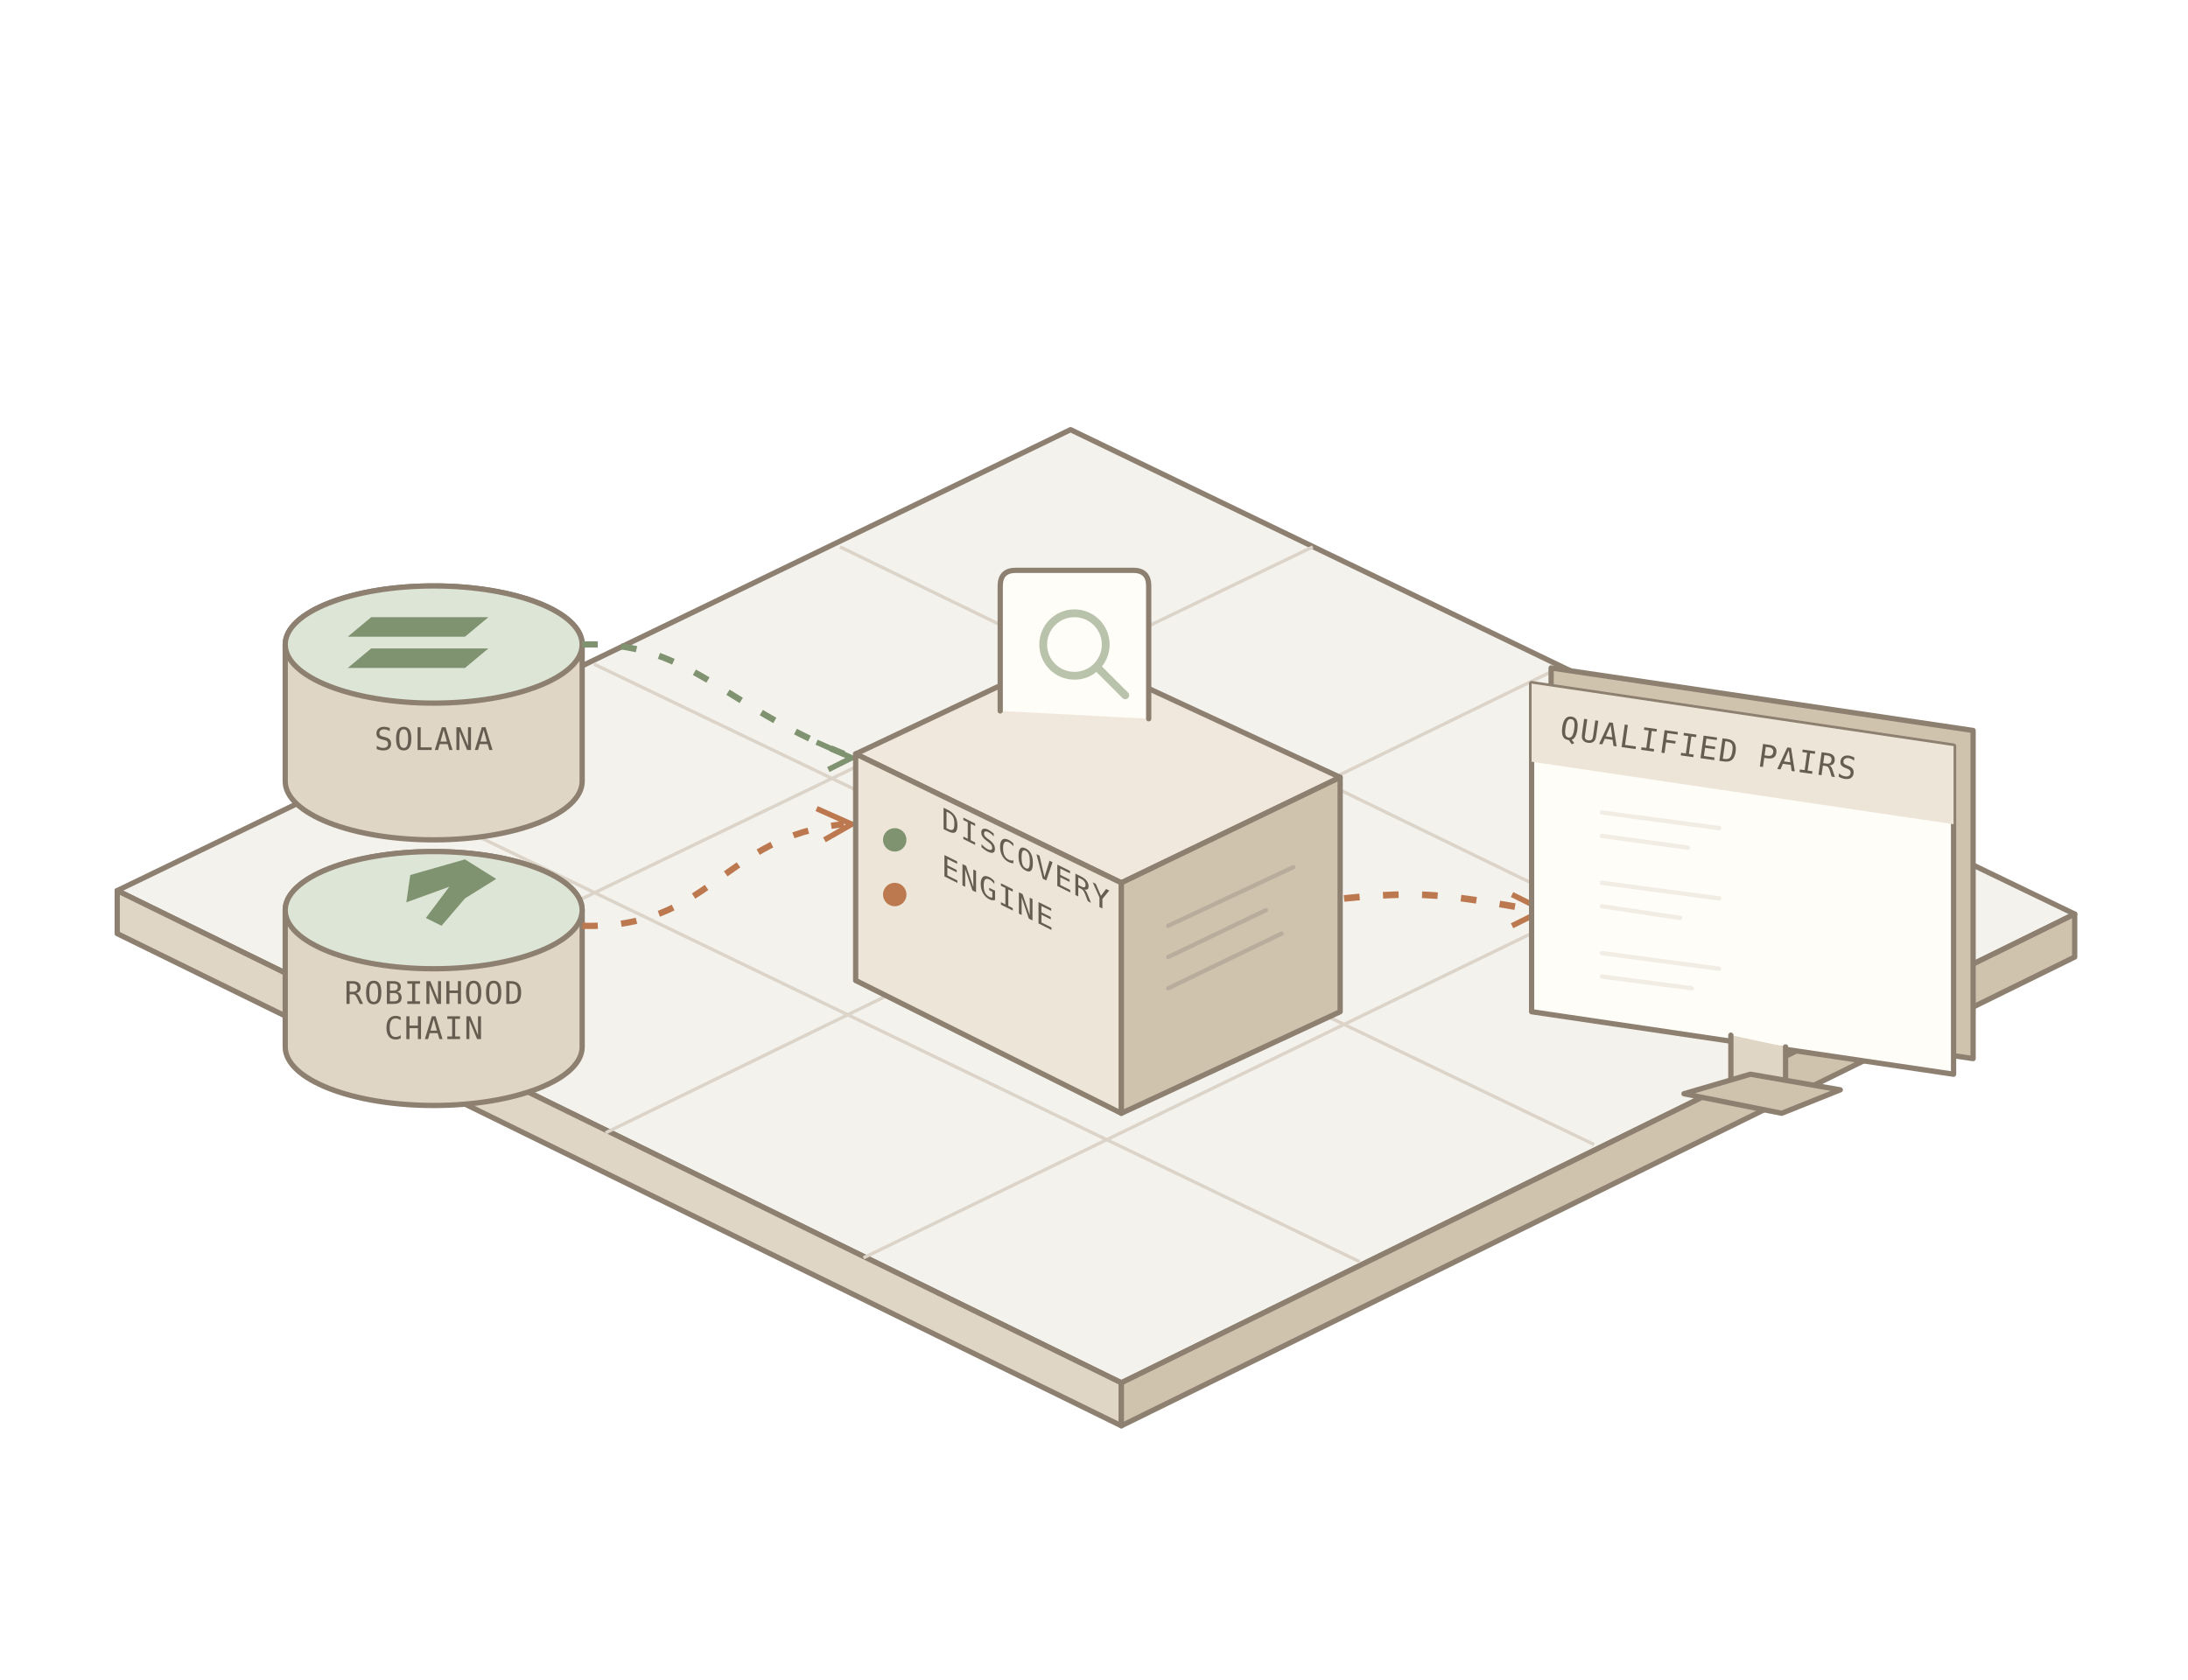
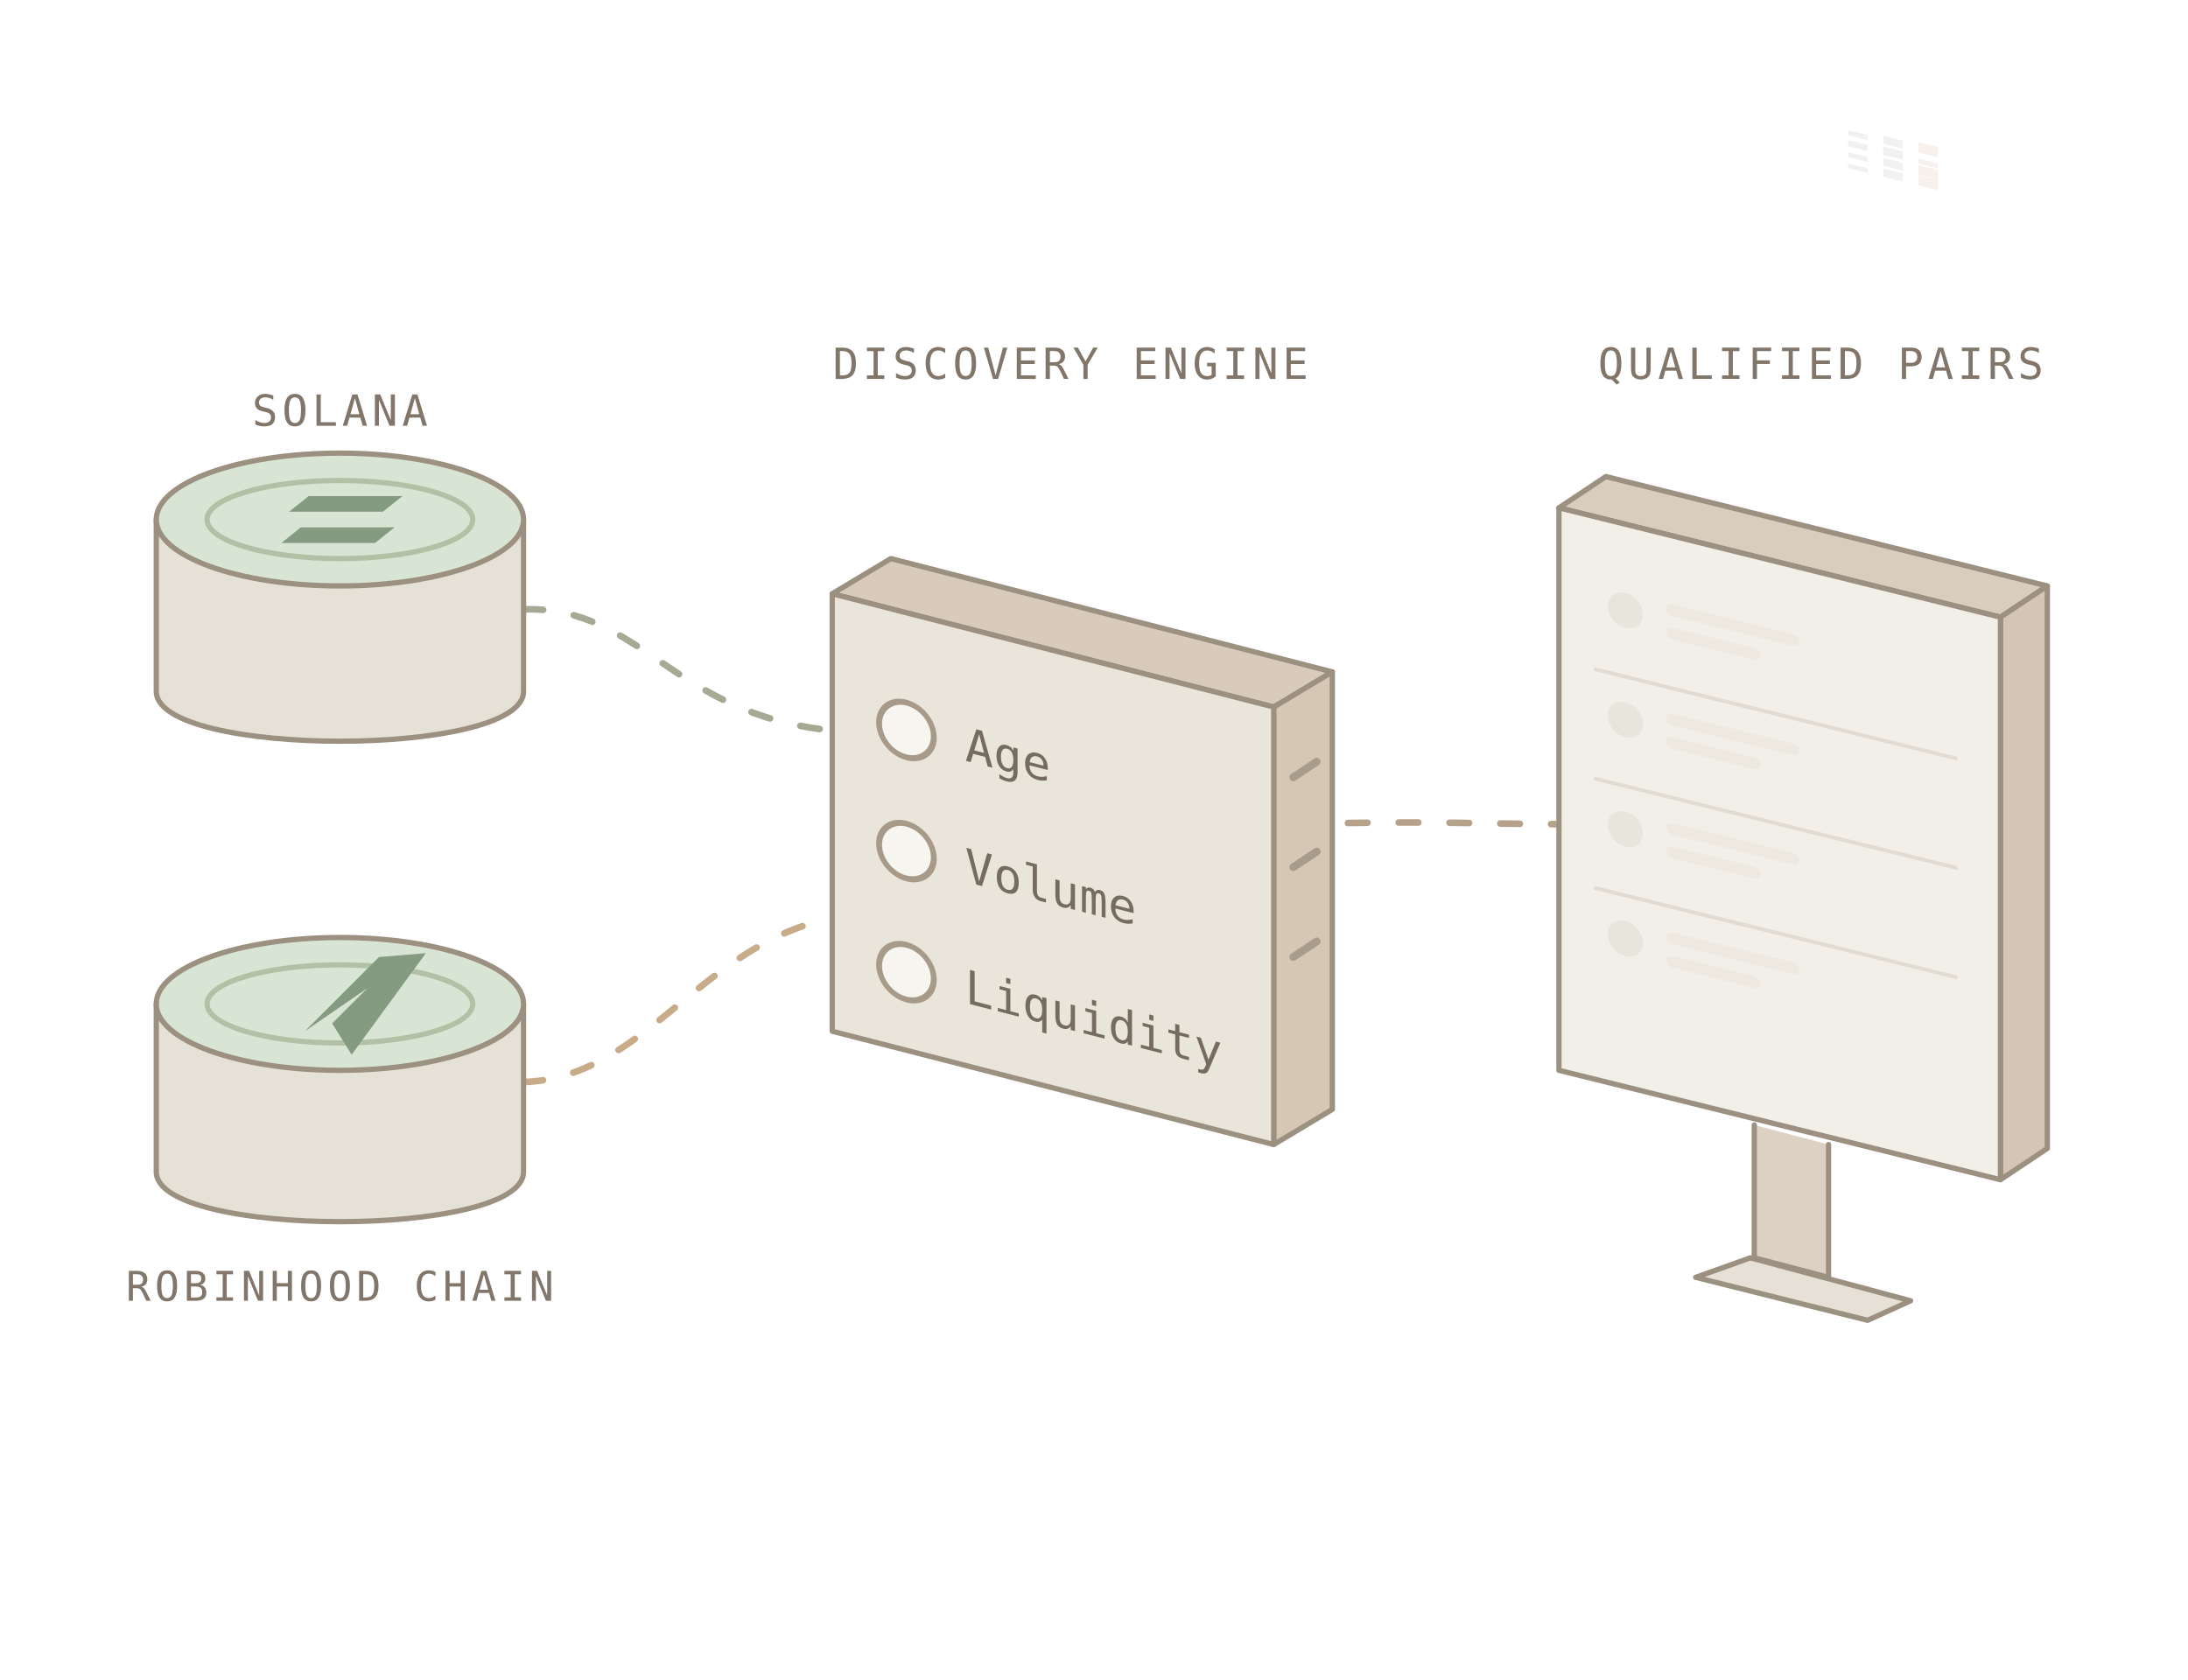
<svg xmlns="http://www.w3.org/2000/svg" viewBox="0 0 560 430" width="560" height="430" class="chainideas-artwork" role="img" aria-labelledby="chainideas-title chainideas-desc">
  <style>
- /* ChainIdeas: the designer's layered SVG, with one synchronized eight-second cycle. */
- .chainideas-artwork .ci-outline { stroke: #8d8070; stroke-width: 1.35; stroke-linejoin: round; stroke-linecap: round; }
- .chainideas-artwork .ci-fine { stroke: #b8ad9d; stroke-width: 1.1; stroke-linecap: round; fill: none; }
- .chainideas-artwork .ci-gridline { stroke: #dcd4c8; stroke-width: .85; fill: none; }
- .chainideas-artwork .ci-label { font-family: ui-monospace, 'SF Mono', SFMono-Regular, Menlo, Consolas, monospace; font-size: 10px; letter-spacing: .55px; fill: #675c50; }
- .chainideas-artwork .ci-small { font-size: 8px; letter-spacing: .3px; }
- .chainideas-artwork .ci-engine-label { font-size: 7.5px; }
- .chainideas-artwork .ci-moving { stroke-dasharray: 4 6; }
- .chainideas-artwork .ci-token { opacity: 0; }
- .chainideas-artwork #chainideas-token-solana { animation: ci-discover-solana 8s var(--ease-in-out, cubic-bezier(.65, 0, .35, 1)) infinite; }
- .chainideas-artwork #chainideas-token-robinhood { animation: ci-discover-robinhood 8s var(--ease-in-out, cubic-bezier(.65, 0, .35, 1)) infinite; }
- .chainideas-artwork .ci-scan-symbol { opacity: .55; animation: ci-process 8s ease-in-out infinite; }
- .chainideas-artwork #chainideas-token-qualified { animation: ci-qualify 8s var(--ease-in-out, cubic-bezier(.65, 0, .35, 1)) infinite; }
- .chainideas-artwork .ci-status { opacity: 0; animation: ci-status 8s ease-in-out infinite; }
- .chainideas-artwork #chainideas-dashboard-rows { opacity: .2; animation: ci-rows 8s ease-in-out infinite; }
- .chainideas-artwork .ci-bar { transform-box: fill-box; transform-origin: center bottom; opacity: 0; transform: scaleY(.1); animation: ci-bars 8s var(--ease-out, cubic-bezier(.23, 1, .32, 1)) infinite; }
+ /* ChainIdeas: final isometric artwork; input → three checks → qualified output. */
+ .chainideas-artwork .ci-outline { stroke: #9c9080; stroke-width: 1.35; stroke-linejoin: round; stroke-linecap: round; }
+ .chainideas-artwork .ci-fine { stroke: #c6bcae; stroke-width: 1.1; stroke-linejoin: round; stroke-linecap: round; }
+ .chainideas-artwork .ci-mono { font-family: ui-monospace, 'SF Mono', SFMono-Regular, Menlo, Consolas, monospace; fill: #817669; letter-spacing: 1.05px; }
+ .chainideas-artwork .ci-criteria-label { font-family: ui-monospace, 'SF Mono', SFMono-Regular, Menlo, Consolas, monospace; font-size: 12px; letter-spacing: .1px; fill: #756b5e; }
+ .chainideas-artwork .ci-criterion-empty { fill: #f7f5ef; stroke: #a79a89; stroke-width: 1.5; }
+ .chainideas-artwork .ci-criterion-fill { fill: #809370; stroke: #718564; stroke-width: 1.5; }
+ .chainideas-artwork .ci-token, .chainideas-artwork .ci-criterion-fill { opacity: 0; }
+ .chainideas-artwork #chainideas-solana-token { animation: ci-input-solana 8s linear infinite; }
+ .chainideas-artwork #chainideas-robinhood-token { animation: ci-input-robinhood 8s linear infinite; }
+ .chainideas-artwork .ci-criterion-age { animation: ci-check-age 8s ease-in-out infinite; }
+ .chainideas-artwork .ci-criterion-volume { animation: ci-check-volume 8s ease-in-out infinite; }
+ .chainideas-artwork .ci-criterion-liquidity { animation: ci-check-liquidity 8s ease-in-out infinite; }
+ .chainideas-artwork #chainideas-output-token { animation: ci-send-qualified 8s var(--ease-in-out, cubic-bezier(.65, 0, .35, 1)) infinite; }
+ .chainideas-artwork .ci-result-row { opacity: .15; animation: ci-results 8s ease-in-out infinite; }
+ .chainideas-artwork .ci-bar { transform-box: fill-box; transform-origin: center bottom; transform: scaleY(.1); animation: ci-result-bars 8s var(--ease-out, cubic-bezier(.23, 1, .32, 1)) infinite; }

- /* 0–2s: both chains send data into the engine. */
- @keyframes ci-discover-solana {
-   0% { opacity: 0; transform: translate(-32.5px, -9.5px); }
-   3% { opacity: 1; transform: translate(-32.5px, -9.5px); }
-   22% { opacity: 1; transform: translate(27.5px, 15.5px); }
-   25%, 100% { opacity: 0; transform: translate(34.5px, 18.5px); }
+ /* 0–2s: both source tokens follow their guide lines into Discovery. */
+ @keyframes ci-input-solana {
+   0% { opacity: 0; transform: translate(-42px, -24.5px); }
+   3% { opacity: 1; transform: translate(-42px, -24.5px); }
+   13% { opacity: 1; transform: translate(-3.4px, -10.6px); }
+   22% { opacity: 1; transform: translate(29px, 5.5px); }
+   25%, 100% { opacity: 0; transform: translate(37px, 6.5px); }
}
- @keyframes ci-discover-robinhood {
-   0%, 5% { opacity: 0; transform: translate(-35.5px, 1.5px); }
-   8% { opacity: 1; transform: translate(-35.5px, 1.5px); }
-   22% { opacity: 1; transform: translate(24.5px, -23.5px); }
-   25%, 100% { opacity: 0; transform: translate(31.5px, -24.5px); }
+ @keyframes ci-input-robinhood {
+   0%, 4% { opacity: 0; transform: translate(-42px, 16.5px); }
+   7% { opacity: 1; transform: translate(-42px, 16.5px); }
+   15% { opacity: 1; transform: translate(-3px, -4px); }
+   22% { opacity: 1; transform: translate(29px, -23px); }
+   25%, 100% { opacity: 0; transform: translate(37px, -25.5px); }
}
- /* 2–4s: processing pulses; the physical engine stays stationary. */
- @keyframes ci-process {
-   0%, 25%, 37.5%, 50%, 100% { opacity: .55; }
-   31.25%, 43.75% { opacity: 1; }
-   60%, 94% { opacity: .75; }
+ /* 2–4s: qualify Age, Volume, and Liquidity in order. */
+ @keyframes ci-check-age {
+   0%, 25%, 100% { opacity: 0; }
+   31.25%, 94% { opacity: 1; }
}
- /* 4–6s: a qualified token arrives, followed by results and growing bars. */
- @keyframes ci-qualify {
-   0%, 50% { opacity: 0; transform: translate(-28px, 1px); }
-   53% { opacity: 1; transform: translate(-28px, 1px); }
-   61% { opacity: 1; transform: translate(12px, 3px); }
-   64%, 100% { opacity: 0; transform: translate(21px, 4px); }
+ @keyframes ci-check-volume {
+   0%, 34.375%, 100% { opacity: 0; }
+   40.625%, 94% { opacity: 1; }
}
- @keyframes ci-status {
-   0%, 64%, 100% { opacity: 0; }
+ @keyframes ci-check-liquidity {
+   0%, 43.75%, 100% { opacity: 0; }
+   50%, 94% { opacity: 1; }
+ }
+ /* 4–6s: send only after all three checks pass, then populate the monitor. */
+ @keyframes ci-send-qualified {
+   0%, 52% { opacity: 0; transform: translate(-29px, 0); }
+   54% { opacity: 1; transform: translate(-29px, 0); }
+   64% { opacity: 1; transform: translate(23px, 0); }
+   66%, 100% { opacity: 0; transform: translate(30px, 0); }
+ }
+ @keyframes ci-results {
+   0%, 66%, 100% { opacity: .15; }
  75%, 94% { opacity: 1; }
}
- @keyframes ci-rows {
-   0%, 64%, 100% { opacity: .2; }
-   75%, 94% { opacity: 1; }
+ @keyframes ci-result-bars {
+   0%, 66%, 100% { transform: scaleY(.1); }
+   75%, 94% { transform: scaleY(1); }
}
- @keyframes ci-bars {
-   0%, 64%, 100% { opacity: 0; transform: scaleY(.1); }
-   75%, 94% { opacity: 1; transform: scaleY(1); }
- }
- /* 6–8s: hold completed results, then fade/reset before the next discovery. */
+ /* 6–8s: hold the completed result and smoothly reset. */
@media (prefers-reduced-motion: reduce) {
- .chainideas-artwork * { animation: none !important; }
+   .chainideas-artwork * { animation: none !important; }
.chainideas-artwork .ci-token { display: none; }
- .chainideas-artwork .ci-scan-symbol,
- .chainideas-artwork .ci-status,
- .chainideas-artwork #chainideas-dashboard-rows,
- .chainideas-artwork .ci-bar { opacity: 1; transform: none; }
+ .chainideas-artwork .ci-criterion-fill, .chainideas-artwork .ci-result-row { opacity: 1; }
+ .chainideas-artwork .ci-bar { transform: none; }
}
</style>
-   <g id="chainideas-platform">
-     <path d="M30 228 L274 110 L531 234 L287 354 Z" fill="#F4F2ED" class="ci-outline" />
-     <path d="M30 228 L287 354 L287 365 L30 239 Z" fill="#E0D6C5" class="ci-outline" />
-     <path d="M287 354 L531 234 L531 245 L287 365 Z" fill="#D0C3AE" class="ci-outline" />
-     <path d="M91 258 L336 140 M155 290 L399 171 M221 322 L466 203 M91 199 L348 323 M152 170 L408 293 M215 140 L470 264" class="ci-gridline" />
+   <g id="chainideas-connection-lines" fill="none" stroke-width="1.7" stroke-dasharray="5 8" stroke-linecap="round">
+     <path id="chainideas-solana-route" d="M134 156 C164 155 172 183 213 187" stroke="#a4aa93" />
+     <path id="chainideas-robinhood-route" d="M134 277 C165 276 179 242 213 235" stroke="#c8ab89" />
+     <path id="chainideas-qualified-route" d="M332 211 C364 210 382 211 400 211" stroke="#b6a28a" />
  </g>
-   <g id="chainideas-source-solana">
-     <path d="M73 200 V165 A38 15 0 0 1 149 165 V200 A38 15 0 0 1 73 200" fill="#E0D6C5" class="ci-outline" />
-     <ellipse cx="111" cy="165" rx="38" ry="15" fill="#DDE5D6" class="ci-outline" />
-     <path d="M95 158 H125 L119 163 H89 Z M95 166 H125 L119 171 H89 Z" fill="#809370" />
-     <text x="111" y="192" text-anchor="middle" class="ci-label ci-small">SOLANA</text>
+   <g id="chainideas-sources">
+     <g id="chainideas-solana-source" class="ci-outline">
+       <path d="M40 133V177C40 194 134 194 134 177V133" fill="#e5e1d6" />
+       <ellipse cx="87" cy="133" rx="47" ry="17" fill="#d9e5d4" />
+       <ellipse cx="87" cy="133" rx="34" ry="10" fill="none" stroke="#b2c1a6" />
+       <path d="M79 127h24l-5 4H74zM77 135h24l-5 4H72z" fill="#849b82" stroke="none" />
+     </g>
+     <text class="ci-mono" x="87" y="109" font-size="11" text-anchor="middle">SOLANA</text>
+     <g id="chainideas-robinhood-source" class="ci-outline">
+       <path d="M40 257V300C40 317 134 317 134 300V257" fill="#e5e1d6" />
+       <ellipse cx="87" cy="257" rx="47" ry="17" fill="#d9e5d4" />
+       <ellipse cx="87" cy="257" rx="34" ry="10" fill="none" stroke="#b2c1a6" />
+       <path d="M78 264L97 245l12-1-19 26-5-8 9-9z" fill="#849b82" stroke="none" />
+     </g>
+     <text class="ci-mono" x="87" y="333" font-size="10.5" text-anchor="middle">ROBINHOOD CHAIN</text>
  </g>
-   <g id="chainideas-source-robinhood">
-     <path d="M73 268 V233 A38 15 0 0 1 149 233 V268 A38 15 0 0 1 73 268" fill="#E0D6C5" class="ci-outline" />
-     <ellipse cx="111" cy="233" rx="38" ry="15" fill="#DDE5D6" class="ci-outline" />
-     <path d="M105 224 L119 220 L127 225 L119 230 L113 237 L109 235 L115 227 L104 231 Z" fill="#809370" />
-     <text x="111" y="257" text-anchor="middle" class="ci-label ci-small">ROBINHOOD</text>
-     <text x="111" y="266" text-anchor="middle" class="ci-label ci-small">CHAIN</text>
+   <g id="chainideas-incoming-tokens" class="ci-outline">
+     <g id="chainideas-solana-token" class="ci-token">
+       <rect x="166" y="167" width="20" height="27" rx="2" fill="#eee9df" />
+       <path d="M171 176h9M171 183h9" class="ci-fine" fill="none" />
+     </g>
+     <g id="chainideas-robinhood-token" class="ci-token">
+       <rect x="166" y="247" width="20" height="27" rx="2" fill="#eee9df" />
+       <path d="M171 256h9M171 263h9" class="ci-fine" fill="none" />
+     </g>
  </g>
-   <g id="chainideas-data-paths">
-     <path id="chainideas-route-solana" d="M149 165 C176 164 184 180 216 193" stroke="#809370" stroke-width="1.6" fill="none" class="ci-moving" />
-     <path id="chainideas-route-robinhood" d="M149 237 C182 238 185 214 216 211" stroke="#BC7950" stroke-width="1.6" fill="none" class="ci-moving" />
-     <path d="M209 190 L218 194 L212 197" fill="none" stroke="#809370" stroke-width="1.4" />
-     <path d="M209 207 L218 211 L211 215" fill="none" stroke="#BC7950" stroke-width="1.4" />
+   <g id="chainideas-output-token" class="ci-token">
+     <circle cx="370" cy="211" r="13.5" fill="#f7f5ef" stroke="#bb9974" stroke-width="1.4" />
+     <circle cx="370" cy="211" r="4.3" fill="#c9926c" />
  </g>
-   <g id="chainideas-token-solana" class="ci-token">
-     <rect x="173" y="164" width="17" height="21" rx="3" fill="#FFFDF7" class="ci-outline" />
-     <path d="M178 172 h7 M178 176 h6" class="ci-fine" />
+   <g id="chainideas-engine">
+     <text class="ci-mono" x="274" y="97" font-size="11" text-anchor="middle">DISCOVERY ENGINE</text>
+     <g id="chainideas-engine-body" class="ci-outline">
+       <path d="M213 152L228 143L341 172L326 181Z" fill="#d8cbbb" />
+       <path d="M326 181L341 172V284L326 293Z" fill="#d5c7b4" />
+       <path d="M213 152L326 181V293L213 264Z" fill="#eae5da" />
+     </g>
+     <g id="chainideas-criteria" transform="matrix(1 .256637 0 1 213 152)">
+       <circle cx="19" cy="30" r="7" class="ci-criterion-empty" />
+       <circle cx="19" cy="30" r="7" class="ci-criterion-fill ci-criterion-age" />
+       <text x="34" y="34" class="ci-criteria-label">Age</text>
+       <circle cx="19" cy="61" r="7" class="ci-criterion-empty" />
+       <circle cx="19" cy="61" r="7" class="ci-criterion-fill ci-criterion-volume" />
+       <text x="34" y="65" class="ci-criteria-label">Volume</text>
+       <circle cx="19" cy="92" r="7" class="ci-criterion-empty" />
+       <circle cx="19" cy="92" r="7" class="ci-criterion-fill ci-criterion-liquidity" />
+       <text x="34" y="96" class="ci-criteria-label">Liquidity</text>
+     </g>
+     <g id="chainideas-engine-side-slashes" stroke="#a89d8c" stroke-width="2" stroke-linecap="round">
+       <path d="M331 199l6-4M331 222l6-4M331 245l6-4" />
+     </g>
  </g>
-   <g id="chainideas-token-robinhood" class="ci-token">
-     <rect x="176" y="225" width="17" height="21" rx="3" fill="#FFFDF7" class="ci-outline" />
-     <path d="M181 233 h7 M181 237 h6" class="ci-fine" />
-   </g>
-   <g id="chainideas-discovery-engine">
-     <path d="M219 193 L274 167 L343 199 L287 226 Z" fill="#F0E8DC" class="ci-outline" />
-     <path d="M219 193 L287 226 V285 L219 251 Z" fill="#ECE5D8" class="ci-outline" />
-     <path d="M287 226 L343 199 V259 L287 285 Z" fill="#D0C3AE" class="ci-outline" />
-     <circle cx="229" cy="215" r="3" fill="#809370" />
-     <circle cx="229" cy="229" r="3" fill="#BC7950" />
-     <g transform="matrix(1 .5 0 1 241 212)">
-       <text class="ci-label ci-small ci-engine-label">DISCOVERY</text>
-       <text y="12" class="ci-label ci-small ci-engine-label">ENGINE</text>
+   <g id="chainideas-monitor">
+     <text class="ci-mono" x="466" y="97" font-size="11" text-anchor="middle">QUALIFIED PAIRS</text>
+     <g id="chainideas-monitor-case" class="ci-outline">
+       <path d="M399 130L411 122L524 150L512 158Z" fill="#d9cdbd" />
+       <path d="M512 158L524 150V294L512 302Z" fill="#d4c5b4" />
+       <path d="M399 130L512 158V302L399 274Z" fill="#f2efe8" />
+       <path d="M449 288L449 322L468 327L468 293" fill="#dcd1c3" />
+       <path d="M434 327L478 338L489 333L448 322Z" fill="#e7e0d6" />
    </g>
-     <path d="M299 237 l32 -15 M299 245 l25 -12 M299 253 l29 -14" class="ci-fine" />
-     <g id="chainideas-scan-indicator">
-       <path d="M256 182 L256 150 Q256 146 260 146 H290 Q294 146 294 150 V184" fill="#FFFDF7" class="ci-outline" />
-       <g class="ci-scan-symbol">
-         <circle cx="275" cy="165" r="8" fill="none" stroke="#809370" stroke-width="2" />
-         <path d="M281 171 l7 7" stroke="#809370" stroke-width="2" stroke-linecap="round" />
+     <g id="chainideas-monitor-rows" transform="matrix(1 0.247 0 1 0 -98.5)">
+       <path d="M408 169H501M408 197H501M408 225H501" stroke="#e1dbd2" stroke-width="1" />
+       <g id="chainideas-qualified-row-1" class="ci-result-row">
+         <circle cx="416" cy="152" r="4.5" fill="#a5b29e" />
+         <path d="M428 149h31M428 155h21" stroke="#d0c9bf" stroke-width="3" stroke-linecap="round" />
+         <g fill="#93a98f">
+           <rect x="473" y="150" width="5" height="13" class="ci-bar" />
+           <rect x="482" y="142" width="5" height="21" class="ci-bar" />
+         </g>
+         <rect x="491" y="136" width="5" height="27" fill="#c99f84" class="ci-bar" />
+       </g>
+       <g id="chainideas-qualified-row-2" class="ci-result-row">
+         <circle cx="416" cy="180" r="4.5" fill="#a5b29e" />
+         <path d="M428 177h31M428 183h21" stroke="#d0c9bf" stroke-width="3" stroke-linecap="round" />
+         <g fill="#93a98f">
+           <rect x="473" y="175" width="5" height="16" class="ci-bar" />
+           <rect x="482" y="169" width="5" height="22" class="ci-bar" />
+         </g>
+         <rect x="491" y="178" width="5" height="13" fill="#c99f84" class="ci-bar" />
+       </g>
+       <g id="chainideas-qualified-row-3" class="ci-result-row">
+         <circle cx="416" cy="208" r="4.5" fill="#a5b29e" />
+         <path d="M428 205h31M428 211h21" stroke="#d0c9bf" stroke-width="3" stroke-linecap="round" />
+         <g fill="#93a98f">
+           <rect x="473" y="206" width="5" height="13" class="ci-bar" />
+           <rect x="482" y="199" width="5" height="20" class="ci-bar" />
+         </g>
+         <rect x="491" y="195" width="5" height="24" fill="#c99f84" class="ci-bar" />
+       </g>
+       <g id="chainideas-qualified-row-4" class="ci-result-row">
+         <circle cx="416" cy="236" r="4.5" fill="#a5b29e" />
+         <path d="M428 233h31M428 239h21" stroke="#d0c9bf" stroke-width="3" stroke-linecap="round" />
+         <g fill="#93a98f">
+           <rect x="473" y="235" width="5" height="12" class="ci-bar" />
+           <rect x="482" y="226" width="5" height="21" class="ci-bar" />
+         </g>
+         <rect x="491" y="220" width="5" height="27" fill="#c99f84" class="ci-bar" />
      </g>
    </g>
  </g>
-   <g id="chainideas-output-route">
-     <path d="M344 230 C364 228 370 229 393 233" stroke="#BC7950" stroke-width="1.7" fill="none" class="ci-moving" />
-     <path d="M387 229 l8 4 -8 4" fill="none" stroke="#BC7950" stroke-width="1.4" />
-   </g>
-   <g id="chainideas-token-qualified" class="ci-token">
-     <circle cx="372" cy="229" r="10" fill="#FFFDF7" class="ci-outline" />
-     <circle cx="372" cy="229" r="4" fill="#BC7950" />
-   </g>
-   <g id="chainideas-qualified-pairs">
-     <path d="M392 175 L500 191 L500 275 L392 259 Z" fill="#D0C3AE" transform="translate(5 -4)" class="ci-outline" />
-     <path d="M392 175 L500 191 V275 L392 259 Z" fill="#FFFDF7" class="ci-outline" />
-     <path d="M392 175 L500 191 V211 L392 195 Z" fill="#ECE5D8" />
-     <text x="399" y="189" class="ci-label ci-small" transform="rotate(8 399 189)">QUALIFIED PAIRS</text>
-     <g id="chainideas-status-indicators" class="ci-status" fill="#809370">
-       <circle cx="402" cy="207" r="3.2" />
-       <circle cx="402" cy="225" r="3.2" />
-       <circle cx="402" cy="243" r="3.2" />
-     </g>
-     <g id="chainideas-dashboard-rows" class="ci-fine">
-       <path d="M410 208 l30 4 M410 214 l22 3 M410 226 l30 4 M410 232 l20 3 M410 244 l30 4 M410 250 l23 3" />
-     </g>
-     <g id="chainideas-chart-bars" fill="#809370">
-       <rect class="ci-bar" x="451" y="212" width="3.5" height="8" />
-       <rect class="ci-bar" x="457" y="208" width="3.5" height="13" fill="#BC7950" />
-       <rect class="ci-bar" x="463" y="214" width="3.5" height="8" />
-       <rect class="ci-bar" x="469" y="210" width="3.5" height="13" />
-       <rect class="ci-bar" x="451" y="231" width="3.5" height="8" />
-       <rect class="ci-bar" x="457" y="228" width="3.5" height="11" />
-       <rect class="ci-bar" x="463" y="232" width="3.5" height="8" fill="#BC7950" />
-       <rect class="ci-bar" x="469" y="225" width="3.5" height="14" />
-       <rect class="ci-bar" x="451" y="249" width="3.5" height="8" />
-       <rect class="ci-bar" x="457" y="247" width="3.5" height="10" />
-       <rect class="ci-bar" x="463" y="250" width="3.5" height="8" />
-       <rect class="ci-bar" x="469" y="245" width="3.5" height="13" fill="#BC7950" />
-     </g>
-     <path d="M443 265 L443 279 L457 282 L457 268" fill="#E0D6C5" class="ci-outline" />
-     <path d="M431 280 L456 285 L471 279 L448 275 Z" fill="#D0C3AE" class="ci-outline" />
-   </g>
</svg>
